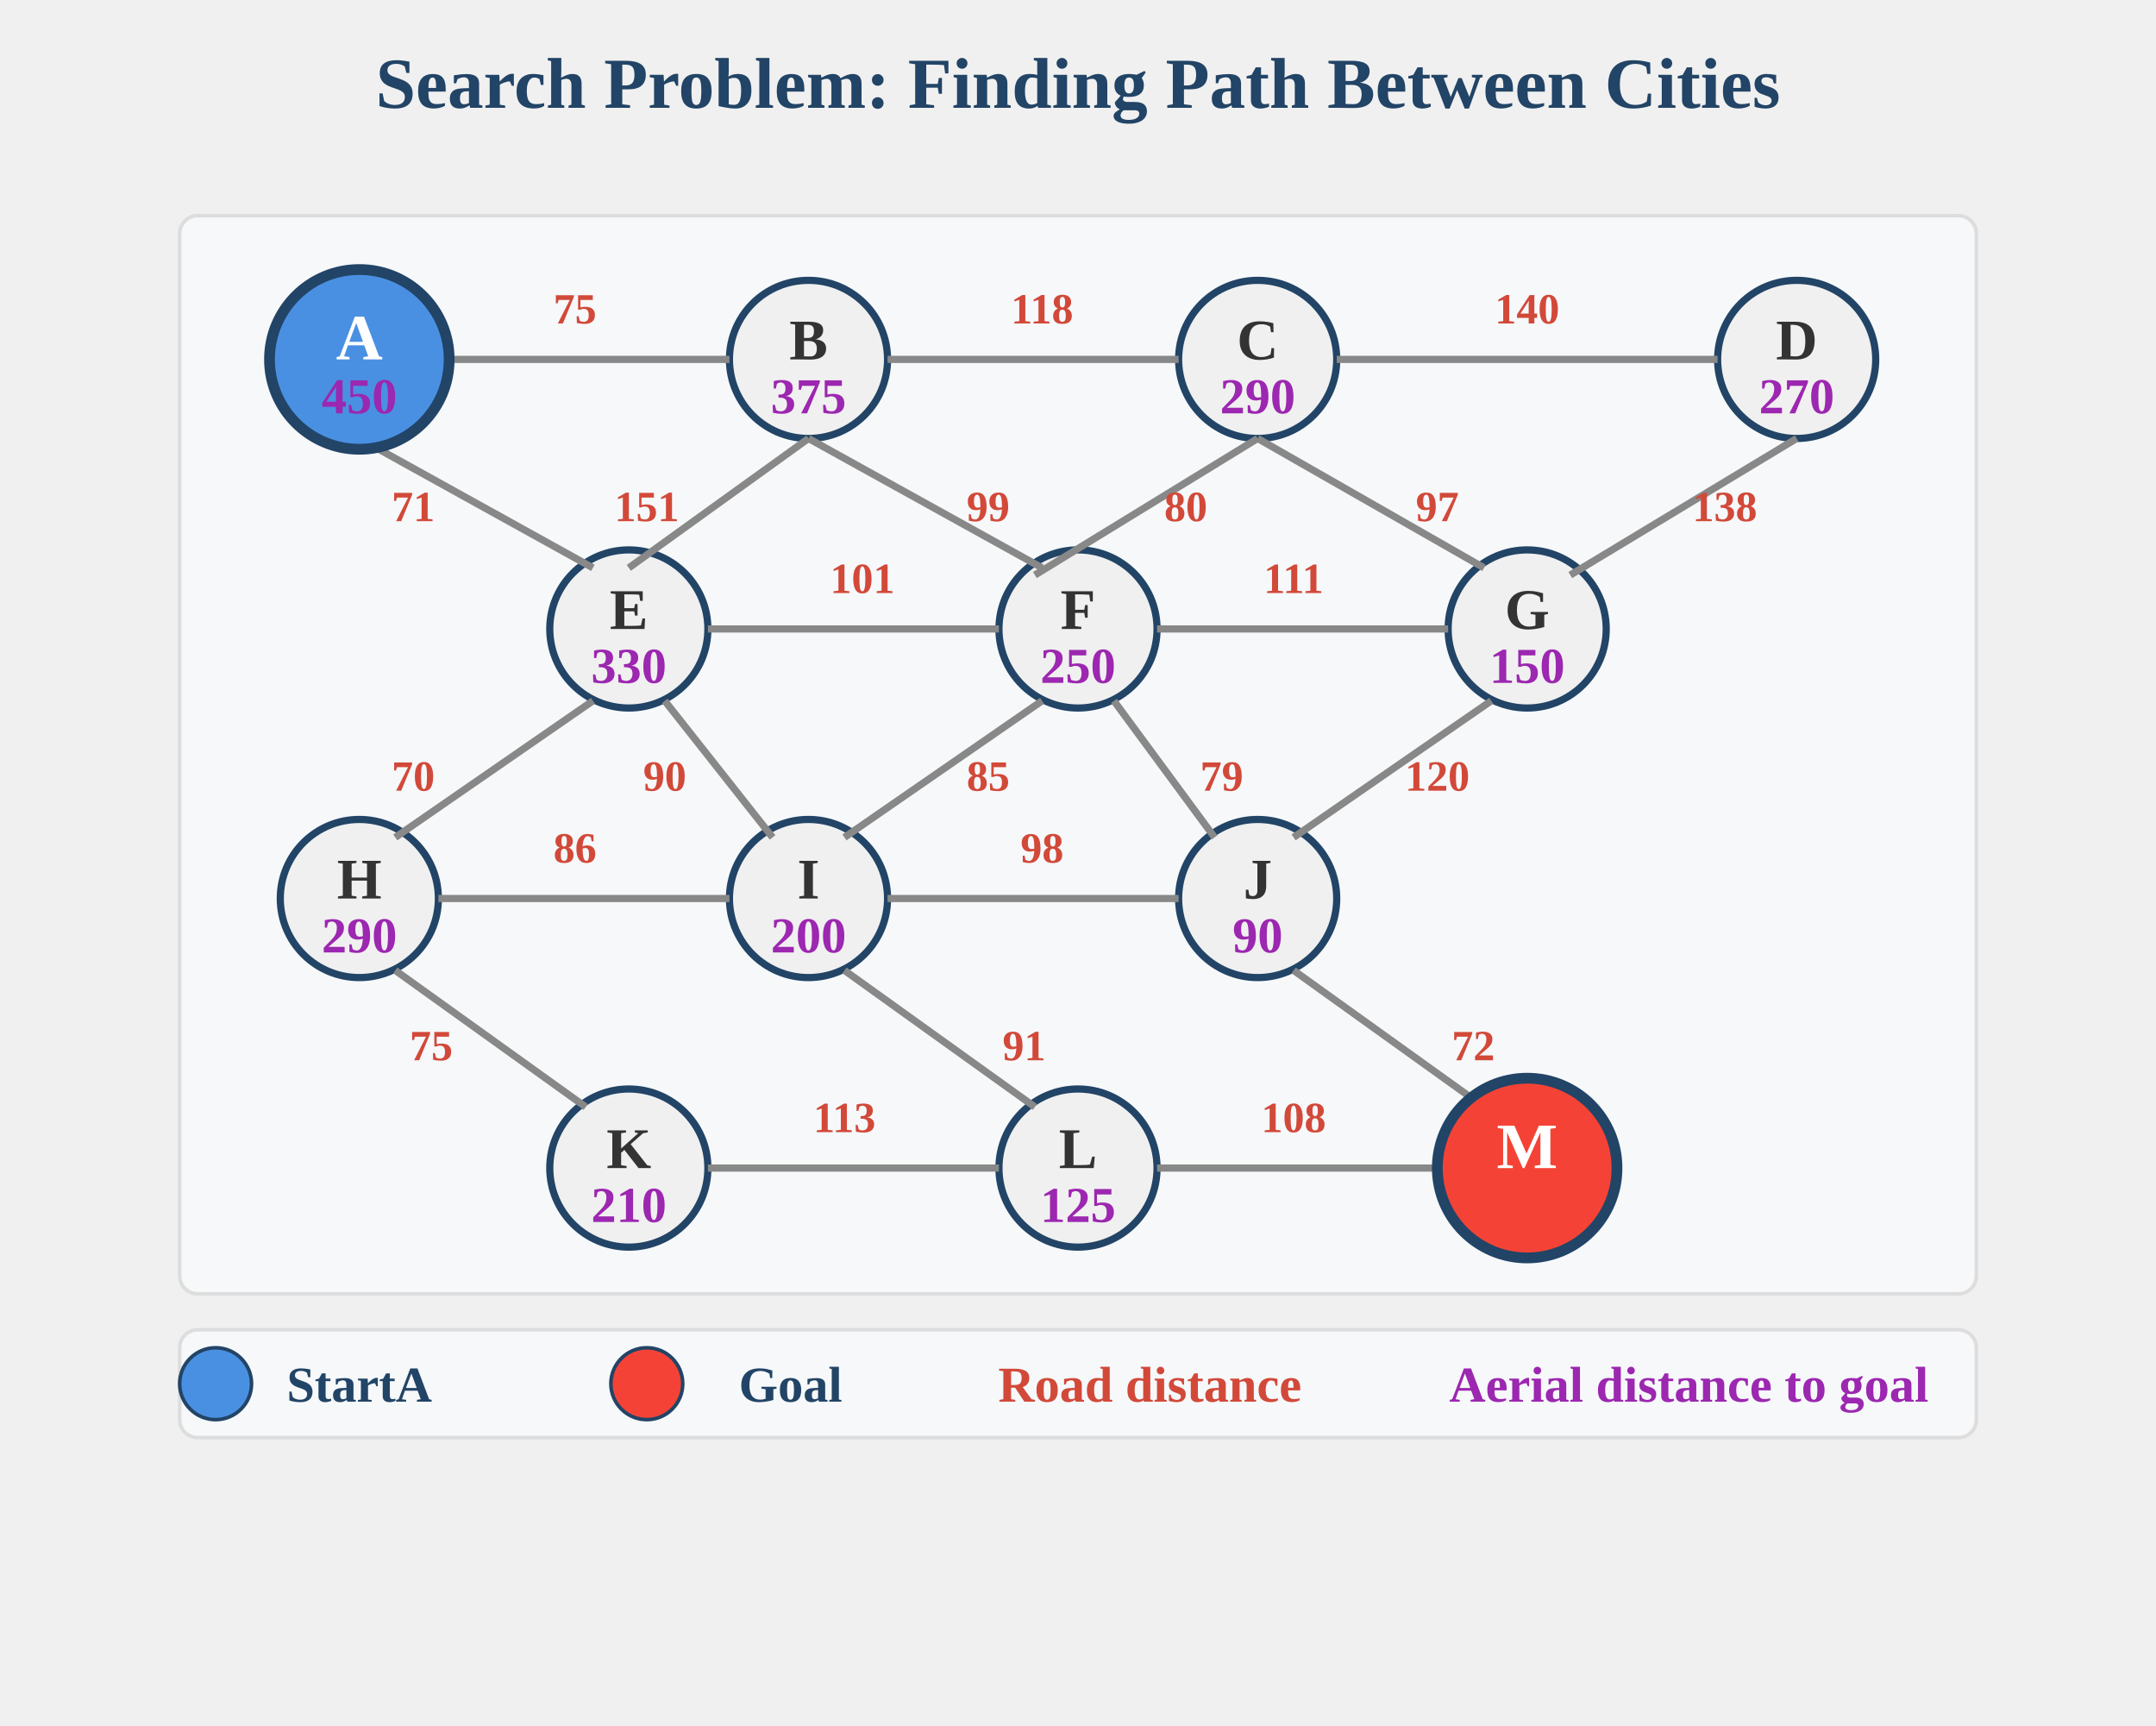
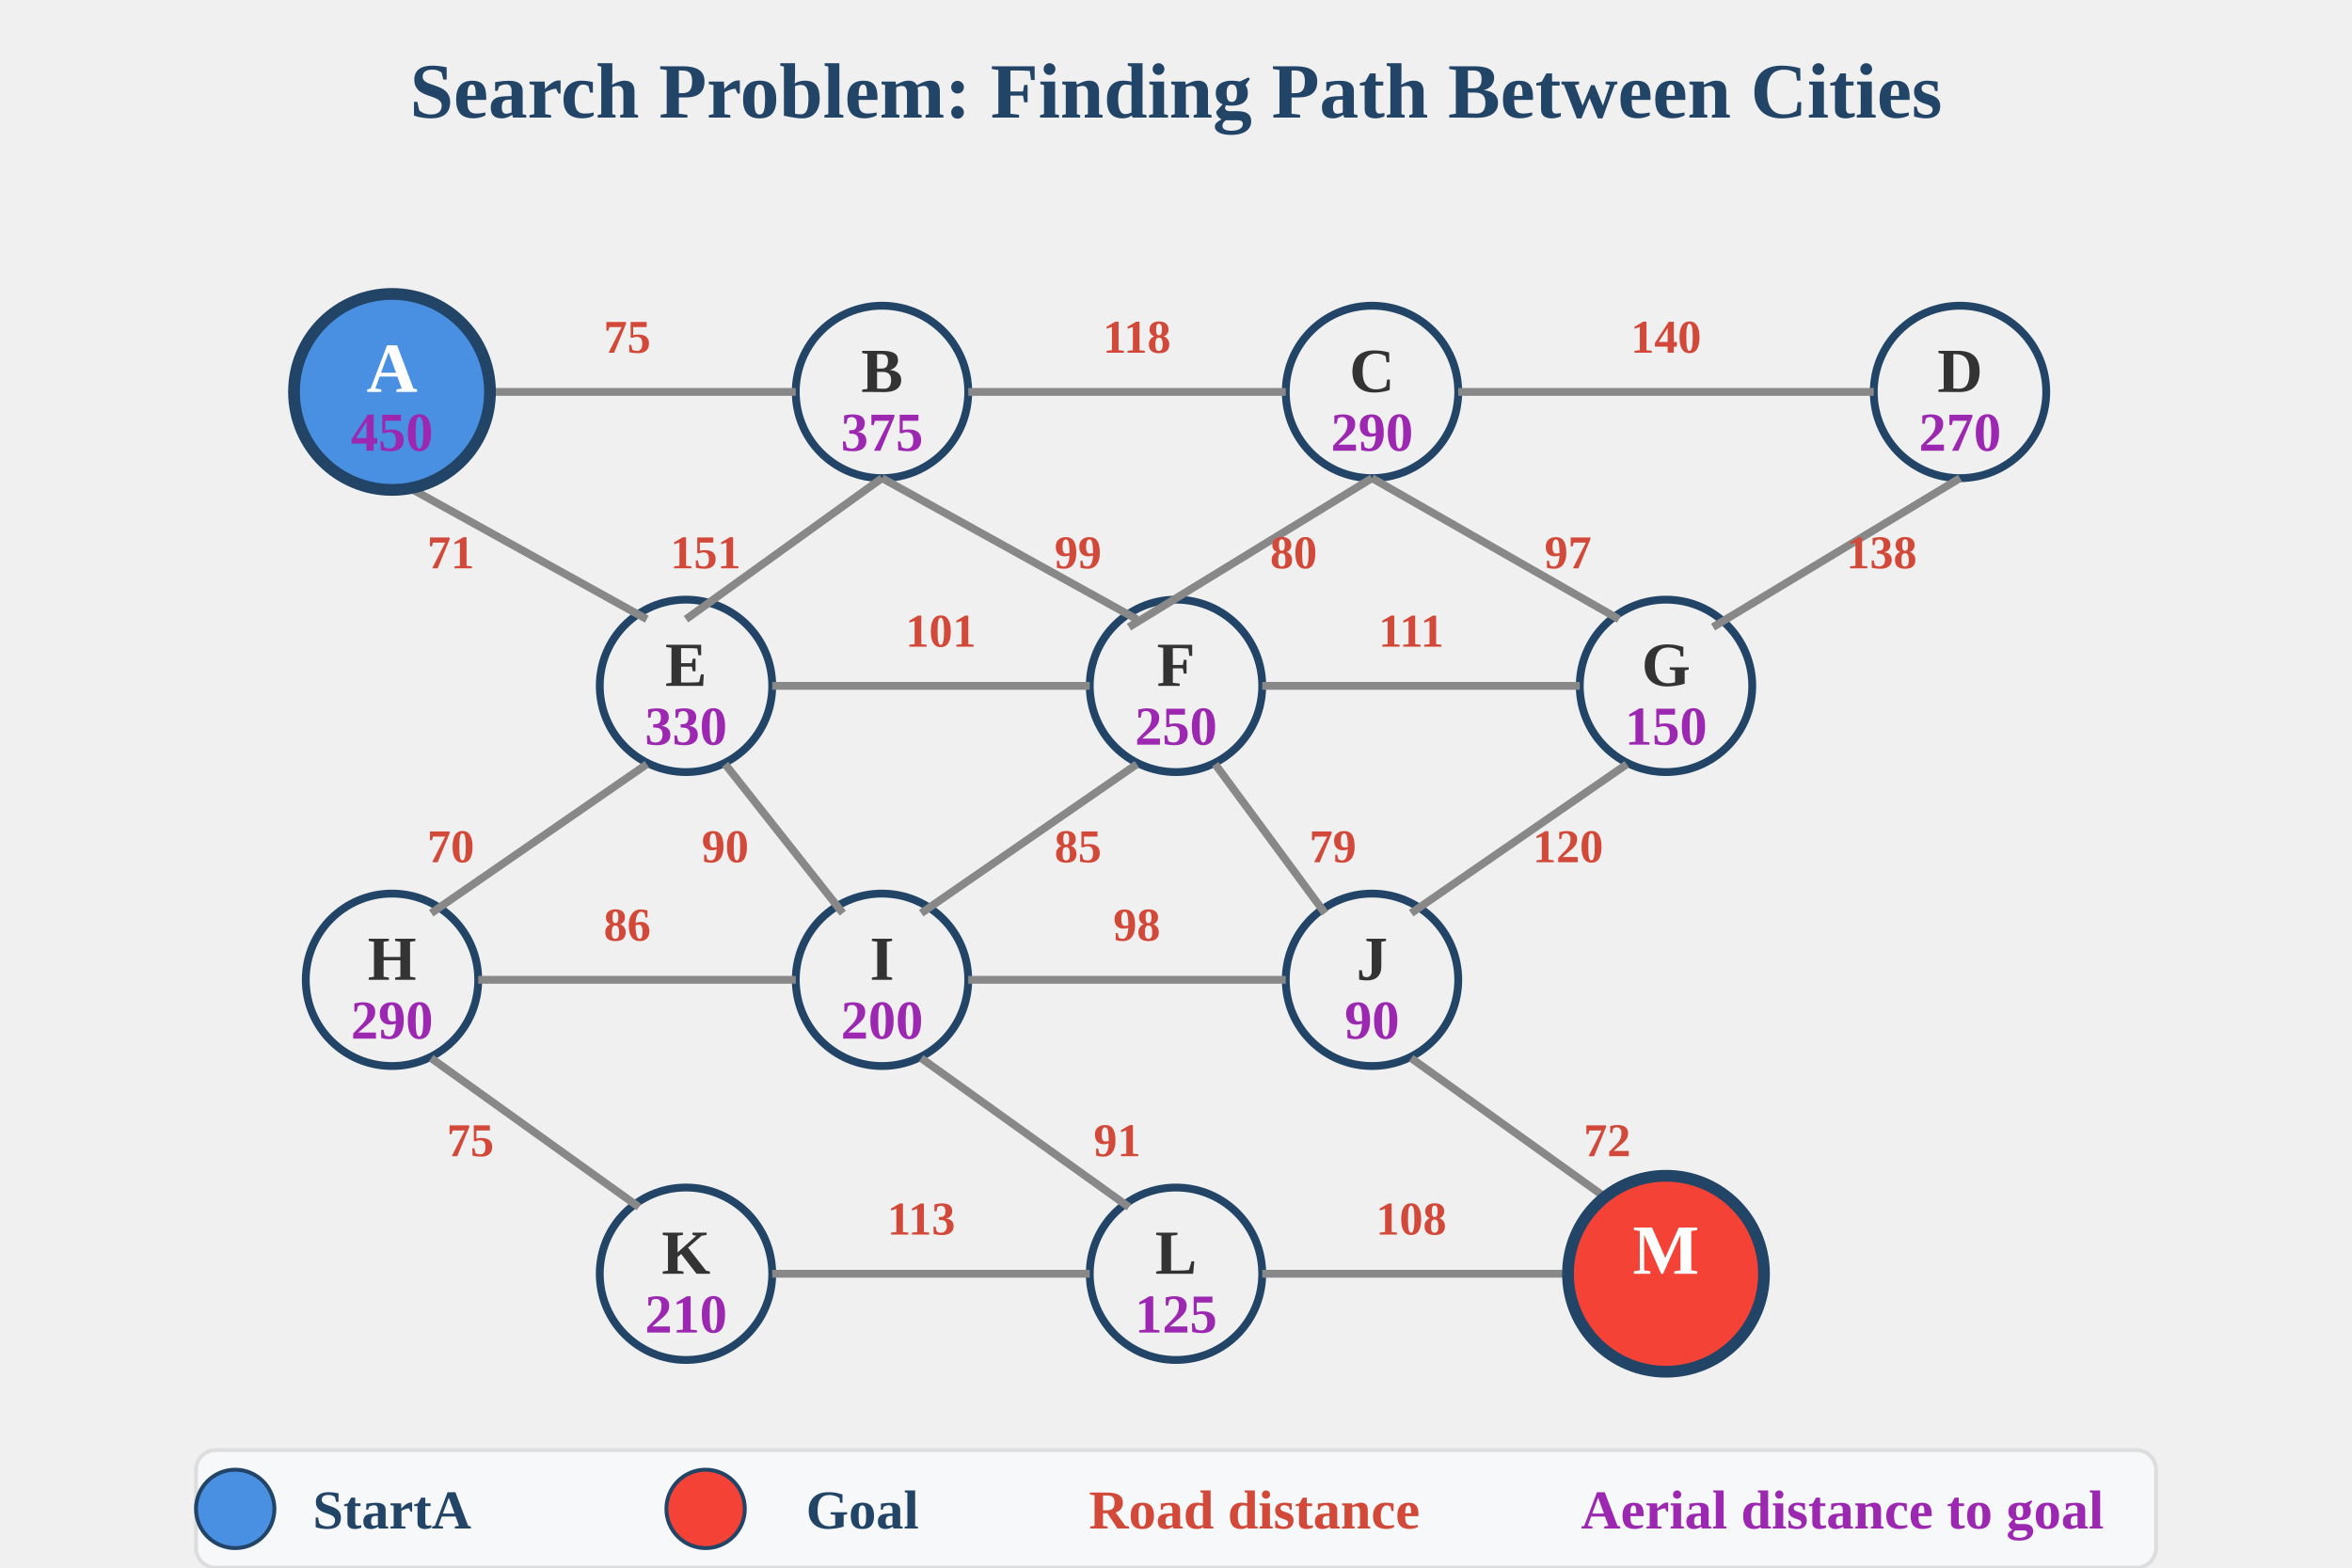
- <svg xmlns="http://www.w3.org/2000/svg" width="600" height="480">
+ <svg xmlns="http://www.w3.org/2000/svg" width="600" height="400">
  <text x="300" y="30" text-anchor="middle" fill="#224466" font-size="20" font-weight="bold">
        Search Problem: Finding Path Between Cities
    </text>
-   <rect x="50" y="60" width="500" height="300" fill="#f6f8fa" stroke="#ddd" stroke-width="1" rx="5" ry="5" />
  <circle cx="100" cy="100" r="22" fill="#f0f0f0" stroke="#224466" stroke-width="2" />
  <text x="100" y="100" text-anchor="middle" fill="#333" font-size="16" font-weight="bold">A</text>
  <circle cx="225" cy="100" r="22" fill="#f0f0f0" stroke="#224466" stroke-width="2" />
  <text x="225" y="100" text-anchor="middle" fill="#333" font-size="16" font-weight="bold">B</text>
  <circle cx="350" cy="100" r="22" fill="#f0f0f0" stroke="#224466" stroke-width="2" />
  <text x="350" y="100" text-anchor="middle" fill="#333" font-size="16" font-weight="bold">C</text>
  <circle cx="500" cy="100" r="22" fill="#f0f0f0" stroke="#224466" stroke-width="2" />
  <text x="500" y="100" text-anchor="middle" fill="#333" font-size="16" font-weight="bold">D</text>
  <circle cx="175" cy="175" r="22" fill="#f0f0f0" stroke="#224466" stroke-width="2" />
  <text x="175" y="175" text-anchor="middle" fill="#333" font-size="16" font-weight="bold">E</text>
  <circle cx="300" cy="175" r="22" fill="#f0f0f0" stroke="#224466" stroke-width="2" />
  <text x="300" y="175" text-anchor="middle" fill="#333" font-size="16" font-weight="bold">F</text>
  <circle cx="425" cy="175" r="22" fill="#f0f0f0" stroke="#224466" stroke-width="2" />
  <text x="425" y="175" text-anchor="middle" fill="#333" font-size="16" font-weight="bold">G</text>
  <circle cx="100" cy="250" r="22" fill="#f0f0f0" stroke="#224466" stroke-width="2" />
  <text x="100" y="250" text-anchor="middle" fill="#333" font-size="16" font-weight="bold">H</text>
  <circle cx="225" cy="250" r="22" fill="#f0f0f0" stroke="#224466" stroke-width="2" />
  <text x="225" y="250" text-anchor="middle" fill="#333" font-size="16" font-weight="bold">I</text>
  <circle cx="350" cy="250" r="22" fill="#f0f0f0" stroke="#224466" stroke-width="2" />
  <text x="350" y="250" text-anchor="middle" fill="#333" font-size="16" font-weight="bold">J</text>
  <circle cx="175" cy="325" r="22" fill="#f0f0f0" stroke="#224466" stroke-width="2" />
  <text x="175" y="325" text-anchor="middle" fill="#333" font-size="16" font-weight="bold">K</text>
  <circle cx="300" cy="325" r="22" fill="#f0f0f0" stroke="#224466" stroke-width="2" />
  <text x="300" y="325" text-anchor="middle" fill="#333" font-size="16" font-weight="bold">L</text>
  <circle cx="425" cy="325" r="22" fill="#f0f0f0" stroke="#224466" stroke-width="2" />
  <text x="425" y="325" text-anchor="middle" fill="#333" font-size="16" font-weight="bold">M</text>
  <line x1="122" y1="100" x2="203" y2="100" stroke="#888" stroke-width="2" />
  <text x="160" y="90" text-anchor="middle" fill="#d24939" font-size="12" font-weight="bold">75</text>
  <line x1="247" y1="100" x2="328" y2="100" stroke="#888" stroke-width="2" />
  <text x="290" y="90" text-anchor="middle" fill="#d24939" font-size="12" font-weight="bold">118</text>
  <line x1="372" y1="100" x2="478" y2="100" stroke="#888" stroke-width="2" />
  <text x="425" y="90" text-anchor="middle" fill="#d24939" font-size="12" font-weight="bold">140</text>
  <line x1="100" y1="122" x2="165" y2="158" stroke="#888" stroke-width="2" />
  <text x="115" y="145" text-anchor="middle" fill="#d24939" font-size="12" font-weight="bold">71</text>
  <line x1="225" y1="122" x2="175" y2="158" stroke="#888" stroke-width="2" />
  <text x="180" y="145" text-anchor="middle" fill="#d24939" font-size="12" font-weight="bold">151</text>
  <line x1="225" y1="122" x2="290" y2="158" stroke="#888" stroke-width="2" />
  <text x="275" y="145" text-anchor="middle" fill="#d24939" font-size="12" font-weight="bold">99</text>
  <line x1="350" y1="122" x2="288" y2="160" stroke="#888" stroke-width="2" />
  <text x="330" y="145" text-anchor="middle" fill="#d24939" font-size="12" font-weight="bold">80</text>
  <line x1="350" y1="122" x2="413" y2="158" stroke="#888" stroke-width="2" />
  <text x="400" y="145" text-anchor="middle" fill="#d24939" font-size="12" font-weight="bold">97</text>
  <line x1="500" y1="122" x2="437" y2="160" stroke="#888" stroke-width="2" />
  <text x="480" y="145" text-anchor="middle" fill="#d24939" font-size="12" font-weight="bold">138</text>
  <line x1="197" y1="175" x2="278" y2="175" stroke="#888" stroke-width="2" />
  <text x="240" y="165" text-anchor="middle" fill="#d24939" font-size="12" font-weight="bold">101</text>
  <line x1="322" y1="175" x2="403" y2="175" stroke="#888" stroke-width="2" />
  <text x="360" y="165" text-anchor="middle" fill="#d24939" font-size="12" font-weight="bold">111</text>
  <line x1="165" y1="195" x2="110" y2="233" stroke="#888" stroke-width="2" />
  <text x="115" y="220" text-anchor="middle" fill="#d24939" font-size="12" font-weight="bold">70</text>
  <line x1="185" y1="195" x2="215" y2="233" stroke="#888" stroke-width="2" />
  <text x="185" y="220" text-anchor="middle" fill="#d24939" font-size="12" font-weight="bold">90</text>
  <line x1="290" y1="195" x2="235" y2="233" stroke="#888" stroke-width="2" />
  <text x="275" y="220" text-anchor="middle" fill="#d24939" font-size="12" font-weight="bold">85</text>
  <line x1="310" y1="195" x2="338" y2="233" stroke="#888" stroke-width="2" />
  <text x="340" y="220" text-anchor="middle" fill="#d24939" font-size="12" font-weight="bold">79</text>
  <line x1="415" y1="195" x2="360" y2="233" stroke="#888" stroke-width="2" />
  <text x="400" y="220" text-anchor="middle" fill="#d24939" font-size="12" font-weight="bold">120</text>
  <line x1="122" y1="250" x2="203" y2="250" stroke="#888" stroke-width="2" />
  <text x="160" y="240" text-anchor="middle" fill="#d24939" font-size="12" font-weight="bold">86</text>
  <line x1="247" y1="250" x2="328" y2="250" stroke="#888" stroke-width="2" />
  <text x="290" y="240" text-anchor="middle" fill="#d24939" font-size="12" font-weight="bold">98</text>
  <line x1="110" y1="270" x2="163" y2="308" stroke="#888" stroke-width="2" />
  <text x="120" y="295" text-anchor="middle" fill="#d24939" font-size="12" font-weight="bold">75</text>
  <line x1="235" y1="270" x2="288" y2="308" stroke="#888" stroke-width="2" />
  <text x="285" y="295" text-anchor="middle" fill="#d24939" font-size="12" font-weight="bold">91</text>
  <line x1="360" y1="270" x2="413" y2="308" stroke="#888" stroke-width="2" />
  <text x="410" y="295" text-anchor="middle" fill="#d24939" font-size="12" font-weight="bold">72</text>
  <line x1="197" y1="325" x2="278" y2="325" stroke="#888" stroke-width="2" />
  <text x="235" y="315" text-anchor="middle" fill="#d24939" font-size="12" font-weight="bold">113</text>
  <line x1="322" y1="325" x2="403" y2="325" stroke="#888" stroke-width="2" />
  <text x="360" y="315" text-anchor="middle" fill="#d24939" font-size="12" font-weight="bold">108</text>
  <circle cx="100" cy="100" r="25" fill="#4a90e2" stroke="#224466" stroke-width="3" />
  <text x="100" y="100" text-anchor="middle" fill="white" font-size="18" font-weight="bold">A</text>
  <circle cx="425" cy="325" r="25" fill="#f44336" stroke="#224466" stroke-width="3" />
  <text x="425" y="325" text-anchor="middle" fill="white" font-size="18" font-weight="bold">M</text>
  <text x="100" y="115" text-anchor="middle" fill="#9c27b0" font-size="14" font-weight="bold">450</text>
  <text x="225" y="115" text-anchor="middle" fill="#9c27b0" font-size="14" font-weight="bold">375</text>
  <text x="350" y="115" text-anchor="middle" fill="#9c27b0" font-size="14" font-weight="bold">290</text>
  <text x="500" y="115" text-anchor="middle" fill="#9c27b0" font-size="14" font-weight="bold">270</text>
  <text x="175" y="190" text-anchor="middle" fill="#9c27b0" font-size="14" font-weight="bold">330</text>
  <text x="300" y="190" text-anchor="middle" fill="#9c27b0" font-size="14" font-weight="bold">250</text>
  <text x="425" y="190" text-anchor="middle" fill="#9c27b0" font-size="14" font-weight="bold">150</text>
  <text x="100" y="265" text-anchor="middle" fill="#9c27b0" font-size="14" font-weight="bold">290</text>
  <text x="225" y="265" text-anchor="middle" fill="#9c27b0" font-size="14" font-weight="bold">200</text>
  <text x="350" y="265" text-anchor="middle" fill="#9c27b0" font-size="14" font-weight="bold">90</text>
  <text x="175" y="340" text-anchor="middle" fill="#9c27b0" font-size="14" font-weight="bold">210</text>
  <text x="300" y="340" text-anchor="middle" fill="#9c27b0" font-size="14" font-weight="bold">125</text>
  <rect x="50" y="370" width="500" height="30" fill="#f6f8fa" stroke="#ddd" stroke-width="1" rx="5" ry="5" />
  <circle cx="60" cy="385" r="10" fill="#4a90e2" stroke="#224466" stroke-width="1" />
  <text x="100" y="390" text-anchor="middle" fill="#224466" font-size="14" font-weight="bold">StartA</text>
  <circle cx="180" cy="385" r="10" fill="#f44336" stroke="#224466" stroke-width="1" />
  <text x="220" y="390" text-anchor="middle" fill="#224466" font-size="14" font-weight="bold">Goal</text>
  <text x="320" y="390" text-anchor="middle" fill="#d24939" font-size="14" font-weight="bold">Road distance</text>
  <text x="470" y="390" text-anchor="middle" fill="#9c27b0" font-size="14" font-weight="bold">Aerial distance to goal</text>
</svg>
